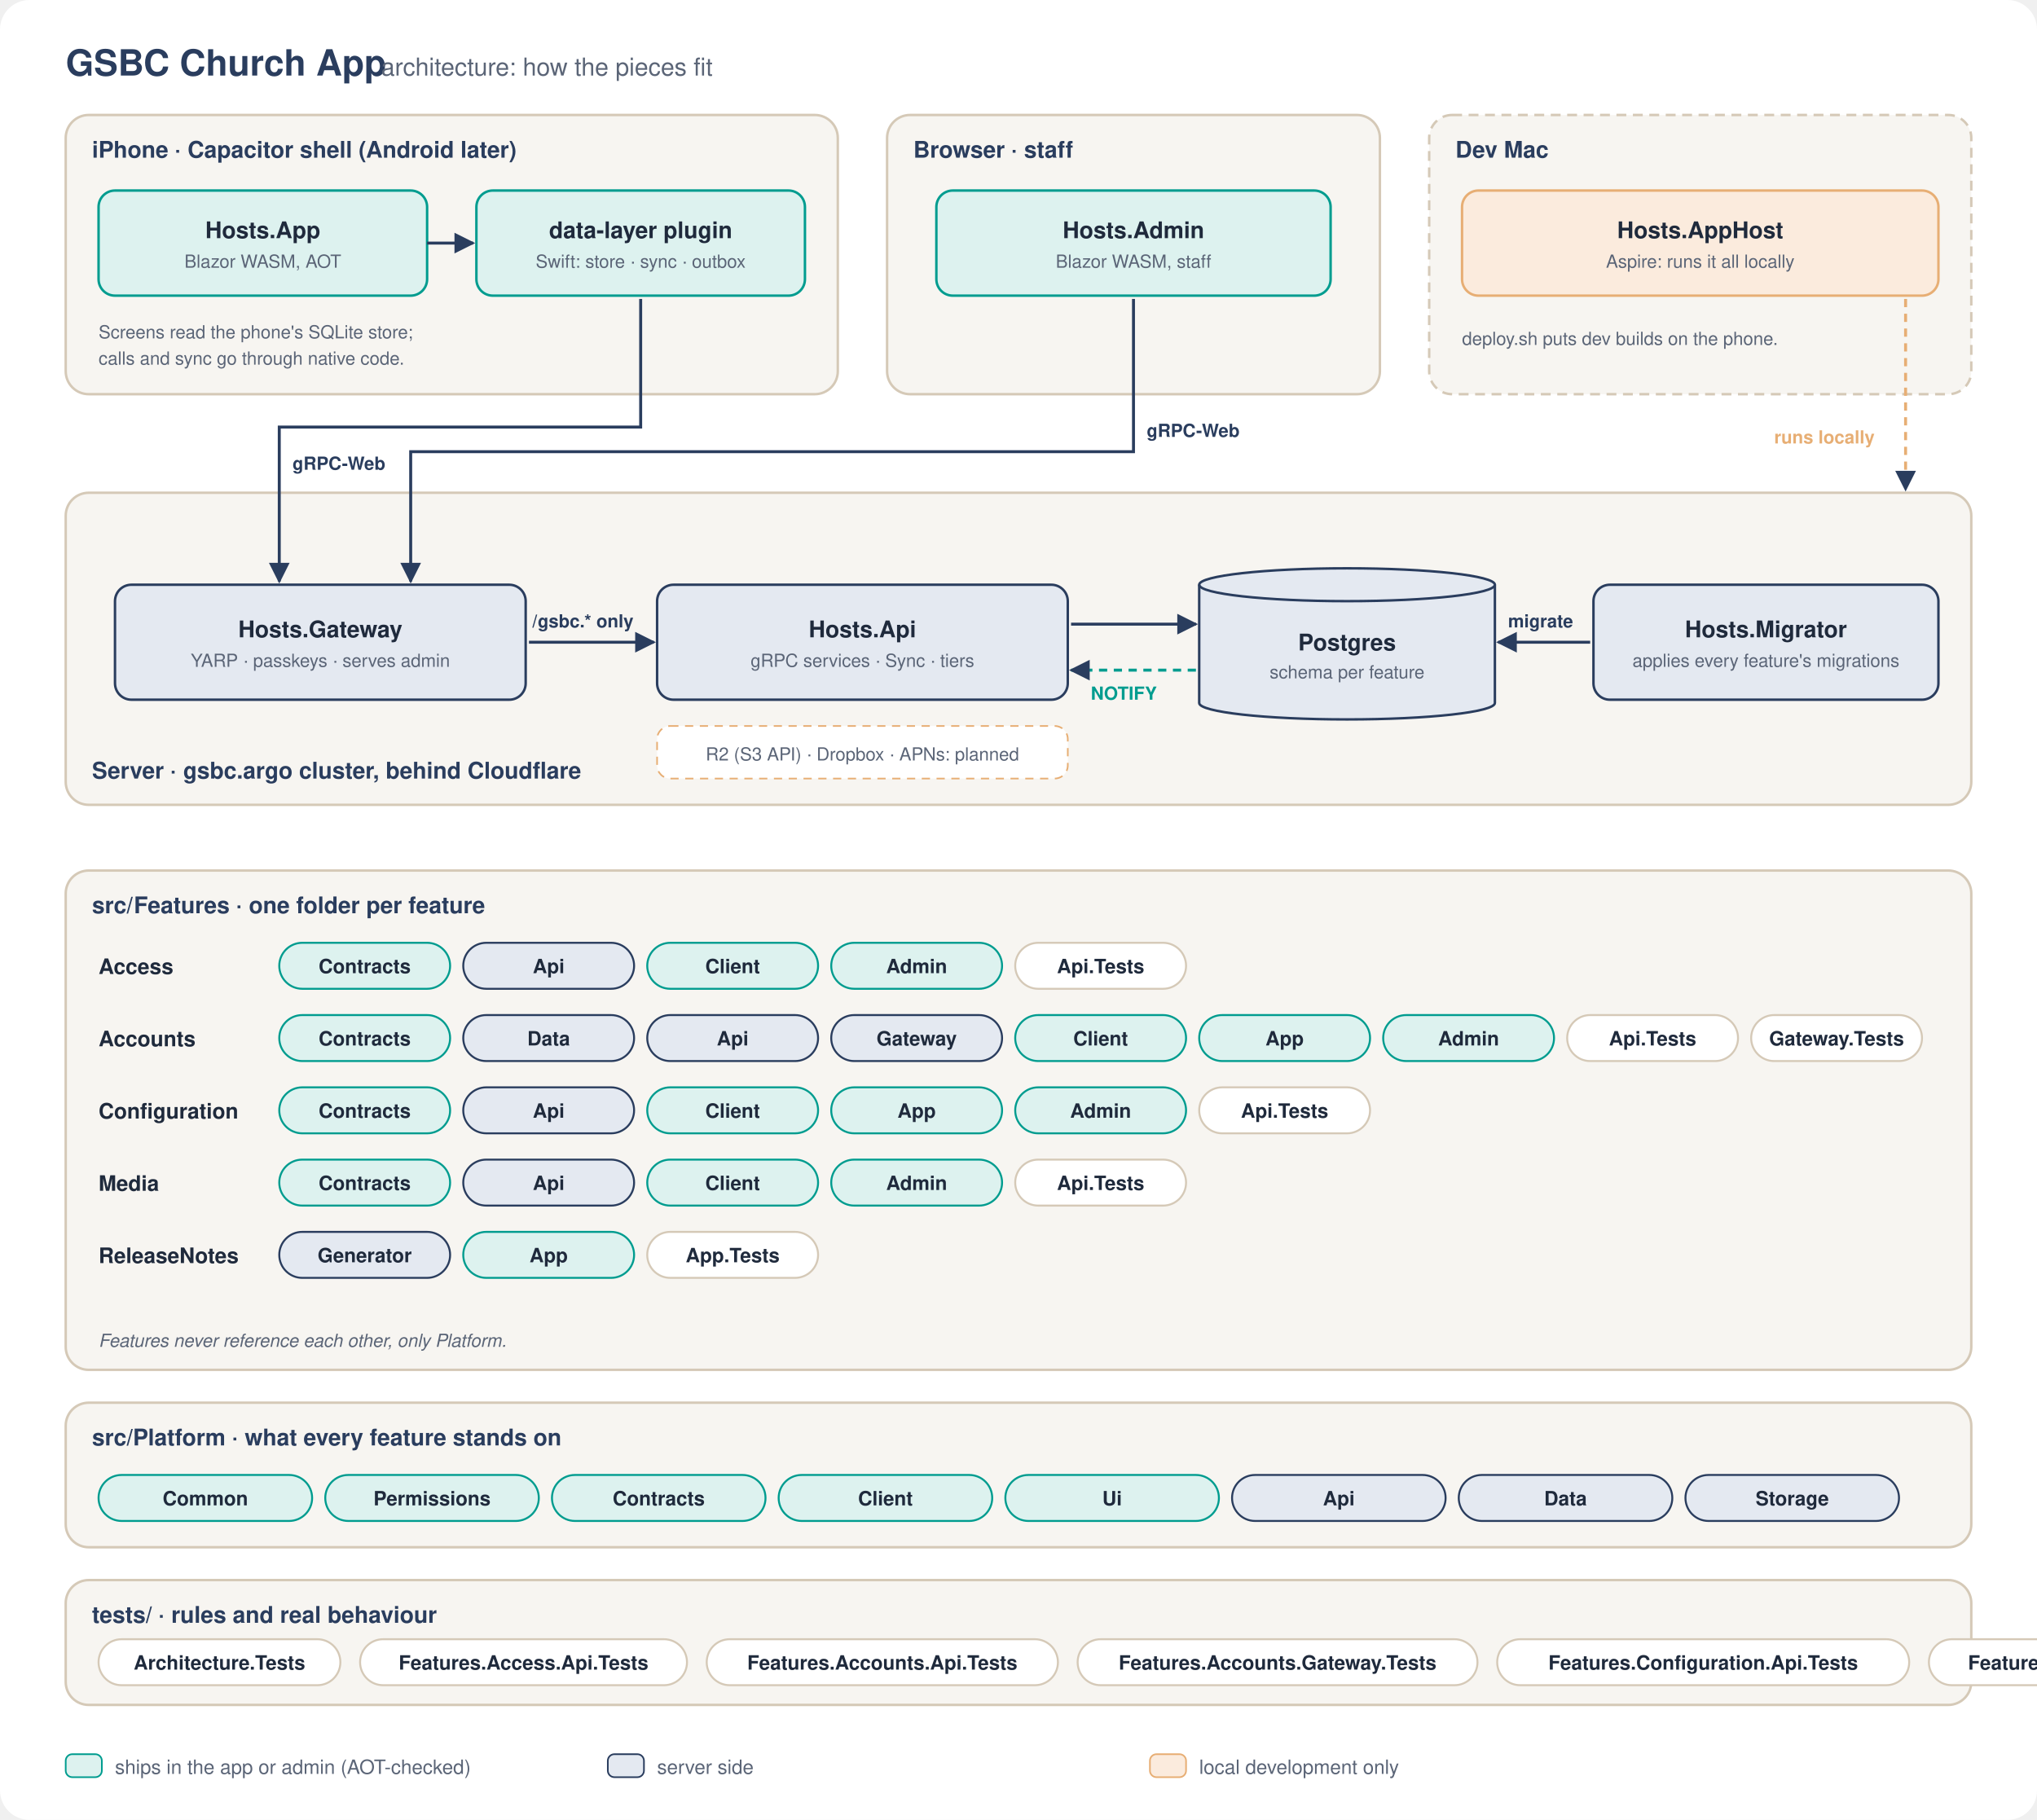
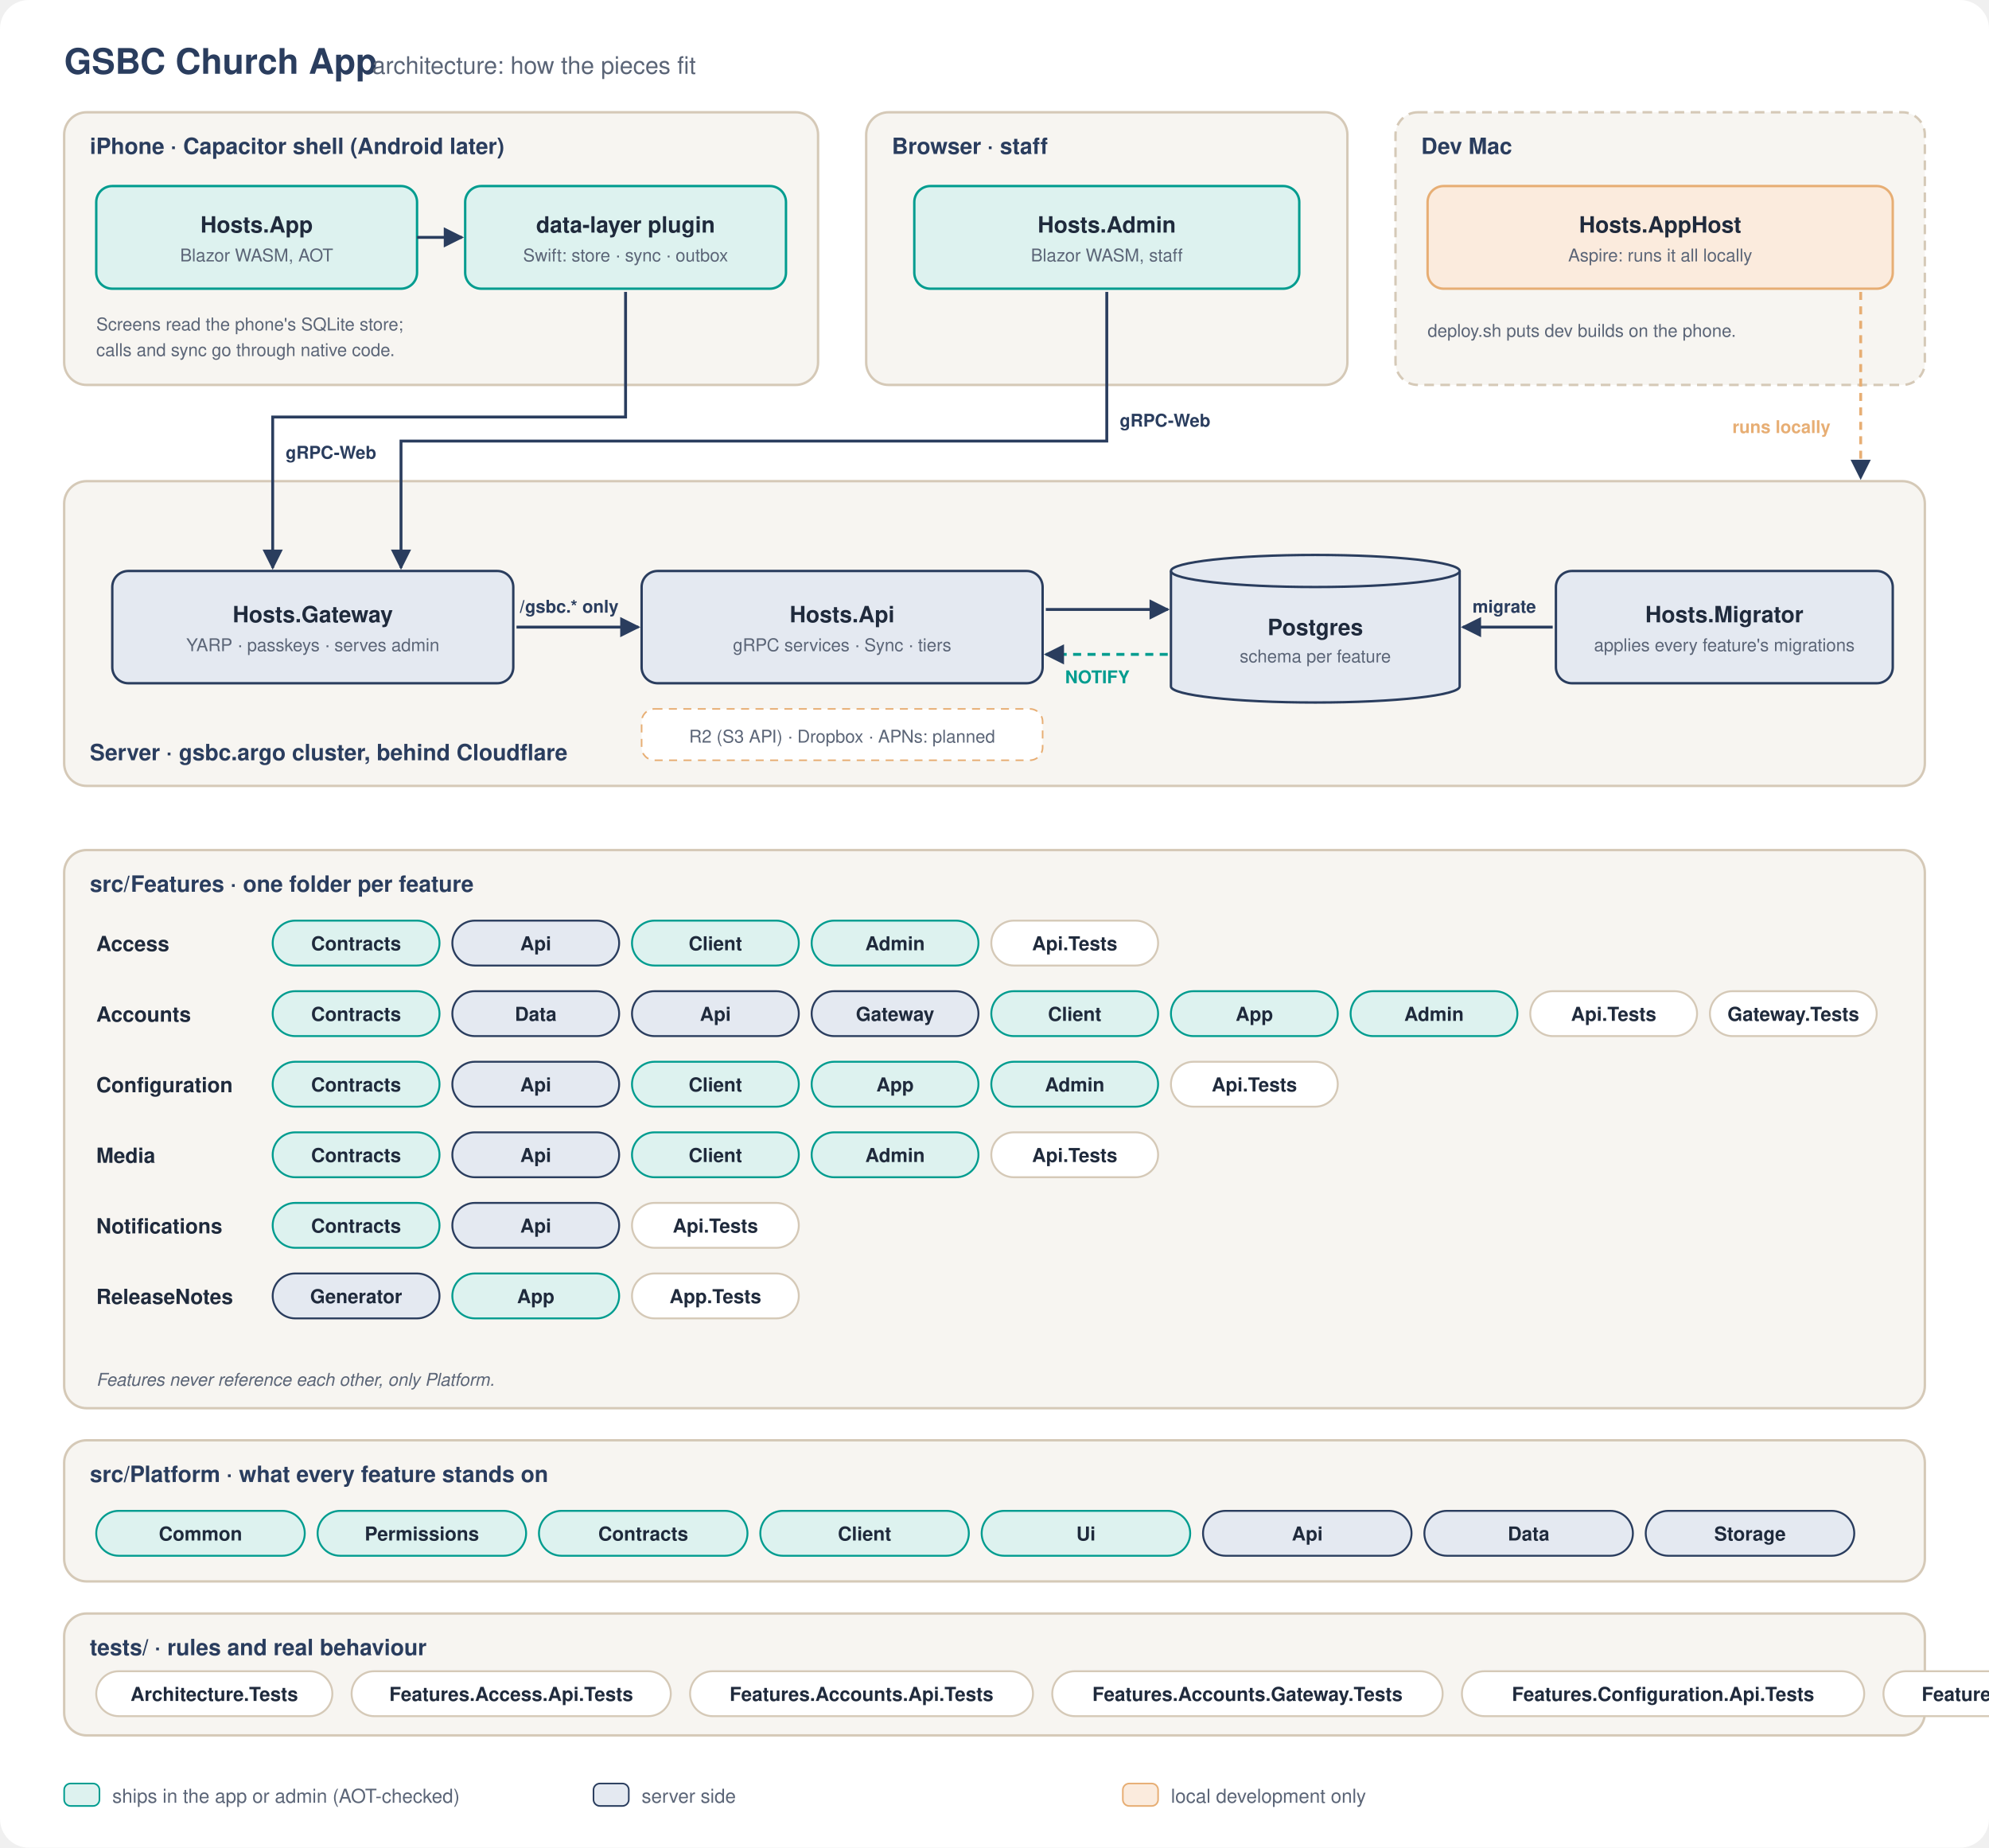
- <svg xmlns="http://www.w3.org/2000/svg" viewBox="0 0 1240 1108" width="1240" height="1108" font-family="Montserrat, -apple-system, 'Segoe UI', Helvetica, Arial, sans-serif" role="img" aria-label="GSBC Church App architecture">
+ <svg xmlns="http://www.w3.org/2000/svg" viewBox="0 0 1240 1152" width="1240" height="1152" font-family="Montserrat, -apple-system, 'Segoe UI', Helvetica, Arial, sans-serif" role="img" aria-label="GSBC Church App architecture">
  <defs>
    <marker id="arrow" viewBox="0 0 10 10" refX="9" refY="5" markerWidth="7" markerHeight="7" orient="auto-start-reverse">
      <path d="M0,0 L10,5 L0,10 z" fill="#2A3D5E" />
    </marker>
  </defs>
-   <rect width="1240" height="1108" rx="18" fill="#FFFFFF" />
+   <rect width="1240" height="1152" rx="18" fill="#FFFFFF" />
  <text x="40" y="46" font-size="22" font-weight="700" fill="#2A3D5E" text-anchor="start">GSBC Church App</text>
  <text x="232" y="46" font-size="15" font-weight="400" fill="#5B6577" text-anchor="start">architecture: how the pieces fit</text>
  <rect x="40" y="70" width="470" height="170" rx="14" fill="#F7F5F1" stroke="#D5C9B7" stroke-width="1.5" />
  <text x="56" y="96" font-size="14" font-weight="700" fill="#2A3D5E" text-anchor="start">iPhone · Capacitor shell (Android later)</text>
  <g data-project="GSBC.ChurchApp.Hosts.App">
    <rect x="60" y="116" width="200" height="64" rx="10" fill="#DDF2EF" stroke="#009C8F" stroke-width="1.5" />
    <text x="160.0" y="145.0" font-size="14" font-weight="700" fill="#1F2A3C" text-anchor="middle">Hosts.App</text>
    <text x="160.0" y="163.0" font-size="11" font-weight="400" fill="#5B6577" text-anchor="middle">Blazor WASM, AOT</text>
  </g>
  <g>
    <rect x="290" y="116" width="200" height="64" rx="10" fill="#DDF2EF" stroke="#009C8F" stroke-width="1.5" />
    <text x="390.0" y="145.0" font-size="14" font-weight="700" fill="#1F2A3C" text-anchor="middle">data-layer plugin</text>
    <text x="390.0" y="163.0" font-size="11" font-weight="400" fill="#5B6577" text-anchor="middle">Swift: store · sync · outbox</text>
  </g>
  <path d="M260,148 L288,148" fill="none" stroke="#2A3D5E" stroke-width="1.8" marker-end="url(#arrow)" />
  <text x="60" y="206" font-size="11" font-weight="400" fill="#5B6577" text-anchor="start">Screens read the phone's SQLite store;</text>
  <text x="60" y="222" font-size="11" font-weight="400" fill="#5B6577" text-anchor="start">calls and sync go through native code.</text>
  <rect x="540" y="70" width="300" height="170" rx="14" fill="#F7F5F1" stroke="#D5C9B7" stroke-width="1.5" />
  <text x="556" y="96" font-size="14" font-weight="700" fill="#2A3D5E" text-anchor="start">Browser · staff</text>
  <g data-project="GSBC.ChurchApp.Hosts.Admin">
    <rect x="570" y="116" width="240" height="64" rx="10" fill="#DDF2EF" stroke="#009C8F" stroke-width="1.5" />
    <text x="690.0" y="145.0" font-size="14" font-weight="700" fill="#1F2A3C" text-anchor="middle">Hosts.Admin</text>
    <text x="690.0" y="163.0" font-size="11" font-weight="400" fill="#5B6577" text-anchor="middle">Blazor WASM, staff</text>
  </g>
  <rect x="870" y="70" width="330" height="170" rx="14" fill="#F7F5F1" stroke="#D5C9B7" stroke-width="1.5" stroke-dasharray="6 4" />
  <text x="886" y="96" font-size="14" font-weight="700" fill="#2A3D5E" text-anchor="start">Dev Mac</text>
  <g data-project="GSBC.ChurchApp.Hosts.AppHost">
    <rect x="890" y="116" width="290" height="64" rx="10" fill="#FBEBDD" stroke="#E7AE74" stroke-width="1.5" />
    <text x="1035.0" y="145.0" font-size="14" font-weight="700" fill="#1F2A3C" text-anchor="middle">Hosts.AppHost</text>
    <text x="1035.0" y="163.0" font-size="11" font-weight="400" fill="#5B6577" text-anchor="middle">Aspire: runs it all locally</text>
  </g>
  <text x="890" y="210" font-size="11" font-weight="400" fill="#5B6577" text-anchor="start">deploy.sh puts dev builds on the phone.</text>
  <rect x="40" y="300" width="1160" height="190" rx="14" fill="#F7F5F1" stroke="#D5C9B7" stroke-width="1.5" />
  <text x="56" y="474" font-size="14" font-weight="700" fill="#2A3D5E" text-anchor="start">Server · gsbc.argo cluster, behind Cloudflare</text>
  <g data-project="GSBC.ChurchApp.Hosts.Gateway">
    <rect x="70" y="356" width="250" height="70" rx="10" fill="#E4E9F1" stroke="#2A3D5E" stroke-width="1.5" />
    <text x="195.0" y="388.0" font-size="14" font-weight="700" fill="#1F2A3C" text-anchor="middle">Hosts.Gateway</text>
    <text x="195.0" y="406.0" font-size="11" font-weight="400" fill="#5B6577" text-anchor="middle">YARP · passkeys · serves admin</text>
  </g>
  <g data-project="GSBC.ChurchApp.Hosts.Api">
    <rect x="400" y="356" width="250" height="70" rx="10" fill="#E4E9F1" stroke="#2A3D5E" stroke-width="1.5" />
    <text x="525.0" y="388.0" font-size="14" font-weight="700" fill="#1F2A3C" text-anchor="middle">Hosts.Api</text>
    <text x="525.0" y="406.0" font-size="11" font-weight="400" fill="#5B6577" text-anchor="middle">gRPC services · Sync · tiers</text>
  </g>
  <path d="M730,356 a90.0,10 0 0,1 180,0 v72 a90.0,10 0 0,1 -180,0 z" fill="#E4E9F1" stroke="#2A3D5E" stroke-width="1.5" />
  <path d="M730,356 a90.0,10 0 0,0 180,0" fill="none" stroke="#2A3D5E" stroke-width="1.5" />
  <text x="820.0" y="396.0" font-size="14" font-weight="700" fill="#1F2A3C" text-anchor="middle">Postgres</text>
  <text x="820.0" y="413.0" font-size="11" font-weight="400" fill="#5B6577" text-anchor="middle">schema per feature</text>
  <g data-project="GSBC.ChurchApp.Hosts.Migrator">
    <rect x="970" y="356" width="210" height="70" rx="10" fill="#E4E9F1" stroke="#2A3D5E" stroke-width="1.5" />
    <text x="1075.0" y="388.0" font-size="14" font-weight="700" fill="#1F2A3C" text-anchor="middle">Hosts.Migrator</text>
    <text x="1075.0" y="406.0" font-size="11" font-weight="400" fill="#5B6577" text-anchor="middle">applies every feature's migrations</text>
  </g>
  <rect x="400" y="442" width="250" height="32" rx="8" fill="#FFFFFF" stroke="#E7AE74" stroke-dasharray="5 4" />
  <text x="525" y="463" font-size="11" font-weight="400" fill="#5B6577" text-anchor="middle">R2 (S3 API) · Dropbox · APNs: planned</text>
  <path d="M390,182 L390,260 L170,260 L170,354" fill="none" stroke="#2A3D5E" stroke-width="1.8" marker-end="url(#arrow)" />
  <text x="178" y="286" font-size="11" font-weight="600" fill="#2A3D5E" text-anchor="start">gRPC-Web</text>
  <path d="M690,182 L690,275 L250,275 L250,354" fill="none" stroke="#2A3D5E" stroke-width="1.8" marker-end="url(#arrow)" />
  <text x="698" y="266" font-size="11" font-weight="600" fill="#2A3D5E" text-anchor="start">gRPC-Web</text>
  <path d="M322,391 L398,391" fill="none" stroke="#2A3D5E" stroke-width="1.8" marker-end="url(#arrow)" />
  <text x="324" y="382" font-size="11" font-weight="600" fill="#2A3D5E" text-anchor="start">/gsbc.* only</text>
  <path d="M652,380 L728,380" fill="none" stroke="#2A3D5E" stroke-width="1.8" marker-end="url(#arrow)" />
  <path d="M728,408 L652,408" fill="none" stroke="#009C8F" stroke-width="1.8" stroke-dasharray="5 4" marker-end="url(#arrow)" />
  <text x="664" y="426" font-size="11" font-weight="600" fill="#009C8F" text-anchor="start">NOTIFY</text>
  <path d="M968,391 L912,391" fill="none" stroke="#2A3D5E" stroke-width="1.8" marker-end="url(#arrow)" />
  <text x="918" y="382" font-size="11" font-weight="600" fill="#2A3D5E" text-anchor="start">migrate</text>
  <path d="M1160,182 L1160,298" fill="none" stroke="#E7AE74" stroke-width="1.8" stroke-dasharray="5 4" marker-end="url(#arrow)" />
  <text x="1080" y="270" font-size="11" font-weight="600" fill="#E7AE74" text-anchor="start">runs locally</text>
-   <rect x="40" y="530" width="1160" height="304" rx="14" fill="#F7F5F1" stroke="#D5C9B7" stroke-width="1.5" />
+   <rect x="40" y="530" width="1160" height="348" rx="14" fill="#F7F5F1" stroke="#D5C9B7" stroke-width="1.5" />
  <text x="56" y="556" font-size="14" font-weight="700" fill="#2A3D5E" text-anchor="start">src/Features · one folder per feature</text>
  <text x="60" y="593" font-size="13" font-weight="700" fill="#1F2A3C" text-anchor="start">Access</text>
  <g data-project="GSBC.ChurchApp.Features.Access.Contracts">
    <rect x="170" y="574" width="104" height="28" rx="14" fill="#DDF2EF" stroke="#009C8F" stroke-width="1.2" />
    <text x="222.0" y="592.5" font-size="12" font-weight="600" fill="#1F2A3C" text-anchor="middle">Contracts</text>
  </g>
  <g data-project="GSBC.ChurchApp.Features.Access.Api">
    <rect x="282" y="574" width="104" height="28" rx="14" fill="#E4E9F1" stroke="#2A3D5E" stroke-width="1.2" />
    <text x="334.0" y="592.5" font-size="12" font-weight="600" fill="#1F2A3C" text-anchor="middle">Api</text>
  </g>
  <g data-project="GSBC.ChurchApp.Features.Access.Client">
    <rect x="394" y="574" width="104" height="28" rx="14" fill="#DDF2EF" stroke="#009C8F" stroke-width="1.2" />
    <text x="446.0" y="592.5" font-size="12" font-weight="600" fill="#1F2A3C" text-anchor="middle">Client</text>
  </g>
  <g data-project="GSBC.ChurchApp.Features.Access.Admin">
    <rect x="506" y="574" width="104" height="28" rx="14" fill="#DDF2EF" stroke="#009C8F" stroke-width="1.2" />
    <text x="558.0" y="592.5" font-size="12" font-weight="600" fill="#1F2A3C" text-anchor="middle">Admin</text>
  </g>
  <g data-project="GSBC.ChurchApp.Features.Access.Api.Tests">
    <rect x="618" y="574" width="104" height="28" rx="14" fill="#FFFFFF" stroke="#D5C9B7" stroke-width="1.2" />
    <text x="670.0" y="592.5" font-size="12" font-weight="600" fill="#1F2A3C" text-anchor="middle">Api.Tests</text>
  </g>
  <text x="60" y="637" font-size="13" font-weight="700" fill="#1F2A3C" text-anchor="start">Accounts</text>
  <g data-project="GSBC.ChurchApp.Features.Accounts.Contracts">
    <rect x="170" y="618" width="104" height="28" rx="14" fill="#DDF2EF" stroke="#009C8F" stroke-width="1.2" />
    <text x="222.0" y="636.5" font-size="12" font-weight="600" fill="#1F2A3C" text-anchor="middle">Contracts</text>
  </g>
  <g data-project="GSBC.ChurchApp.Features.Accounts.Data">
    <rect x="282" y="618" width="104" height="28" rx="14" fill="#E4E9F1" stroke="#2A3D5E" stroke-width="1.2" />
    <text x="334.0" y="636.5" font-size="12" font-weight="600" fill="#1F2A3C" text-anchor="middle">Data</text>
  </g>
  <g data-project="GSBC.ChurchApp.Features.Accounts.Api">
    <rect x="394" y="618" width="104" height="28" rx="14" fill="#E4E9F1" stroke="#2A3D5E" stroke-width="1.2" />
    <text x="446.0" y="636.5" font-size="12" font-weight="600" fill="#1F2A3C" text-anchor="middle">Api</text>
  </g>
  <g data-project="GSBC.ChurchApp.Features.Accounts.Gateway">
    <rect x="506" y="618" width="104" height="28" rx="14" fill="#E4E9F1" stroke="#2A3D5E" stroke-width="1.2" />
    <text x="558.0" y="636.5" font-size="12" font-weight="600" fill="#1F2A3C" text-anchor="middle">Gateway</text>
  </g>
  <g data-project="GSBC.ChurchApp.Features.Accounts.Client">
    <rect x="618" y="618" width="104" height="28" rx="14" fill="#DDF2EF" stroke="#009C8F" stroke-width="1.2" />
    <text x="670.0" y="636.5" font-size="12" font-weight="600" fill="#1F2A3C" text-anchor="middle">Client</text>
  </g>
  <g data-project="GSBC.ChurchApp.Features.Accounts.App">
    <rect x="730" y="618" width="104" height="28" rx="14" fill="#DDF2EF" stroke="#009C8F" stroke-width="1.2" />
    <text x="782.0" y="636.5" font-size="12" font-weight="600" fill="#1F2A3C" text-anchor="middle">App</text>
  </g>
  <g data-project="GSBC.ChurchApp.Features.Accounts.Admin">
    <rect x="842" y="618" width="104" height="28" rx="14" fill="#DDF2EF" stroke="#009C8F" stroke-width="1.2" />
    <text x="894.0" y="636.5" font-size="12" font-weight="600" fill="#1F2A3C" text-anchor="middle">Admin</text>
  </g>
  <g data-project="GSBC.ChurchApp.Features.Accounts.Api.Tests">
    <rect x="954" y="618" width="104" height="28" rx="14" fill="#FFFFFF" stroke="#D5C9B7" stroke-width="1.2" />
    <text x="1006.0" y="636.5" font-size="12" font-weight="600" fill="#1F2A3C" text-anchor="middle">Api.Tests</text>
  </g>
  <g data-project="GSBC.ChurchApp.Features.Accounts.Gateway.Tests">
    <rect x="1066" y="618" width="104" height="28" rx="14" fill="#FFFFFF" stroke="#D5C9B7" stroke-width="1.2" />
    <text x="1118.0" y="636.5" font-size="12" font-weight="600" fill="#1F2A3C" text-anchor="middle">Gateway.Tests</text>
  </g>
  <text x="60" y="681" font-size="13" font-weight="700" fill="#1F2A3C" text-anchor="start">Configuration</text>
  <g data-project="GSBC.ChurchApp.Features.Configuration.Contracts">
    <rect x="170" y="662" width="104" height="28" rx="14" fill="#DDF2EF" stroke="#009C8F" stroke-width="1.2" />
    <text x="222.0" y="680.5" font-size="12" font-weight="600" fill="#1F2A3C" text-anchor="middle">Contracts</text>
  </g>
  <g data-project="GSBC.ChurchApp.Features.Configuration.Api">
    <rect x="282" y="662" width="104" height="28" rx="14" fill="#E4E9F1" stroke="#2A3D5E" stroke-width="1.2" />
    <text x="334.0" y="680.5" font-size="12" font-weight="600" fill="#1F2A3C" text-anchor="middle">Api</text>
  </g>
  <g data-project="GSBC.ChurchApp.Features.Configuration.Client">
    <rect x="394" y="662" width="104" height="28" rx="14" fill="#DDF2EF" stroke="#009C8F" stroke-width="1.2" />
    <text x="446.0" y="680.5" font-size="12" font-weight="600" fill="#1F2A3C" text-anchor="middle">Client</text>
  </g>
  <g data-project="GSBC.ChurchApp.Features.Configuration.App">
    <rect x="506" y="662" width="104" height="28" rx="14" fill="#DDF2EF" stroke="#009C8F" stroke-width="1.2" />
    <text x="558.0" y="680.5" font-size="12" font-weight="600" fill="#1F2A3C" text-anchor="middle">App</text>
  </g>
  <g data-project="GSBC.ChurchApp.Features.Configuration.Admin">
    <rect x="618" y="662" width="104" height="28" rx="14" fill="#DDF2EF" stroke="#009C8F" stroke-width="1.2" />
    <text x="670.0" y="680.5" font-size="12" font-weight="600" fill="#1F2A3C" text-anchor="middle">Admin</text>
  </g>
  <g data-project="GSBC.ChurchApp.Features.Configuration.Api.Tests">
    <rect x="730" y="662" width="104" height="28" rx="14" fill="#FFFFFF" stroke="#D5C9B7" stroke-width="1.2" />
    <text x="782.0" y="680.5" font-size="12" font-weight="600" fill="#1F2A3C" text-anchor="middle">Api.Tests</text>
  </g>
  <text x="60" y="725" font-size="13" font-weight="700" fill="#1F2A3C" text-anchor="start">Media</text>
  <g data-project="GSBC.ChurchApp.Features.Media.Contracts">
    <rect x="170" y="706" width="104" height="28" rx="14" fill="#DDF2EF" stroke="#009C8F" stroke-width="1.2" />
    <text x="222.0" y="724.5" font-size="12" font-weight="600" fill="#1F2A3C" text-anchor="middle">Contracts</text>
  </g>
  <g data-project="GSBC.ChurchApp.Features.Media.Api">
    <rect x="282" y="706" width="104" height="28" rx="14" fill="#E4E9F1" stroke="#2A3D5E" stroke-width="1.2" />
    <text x="334.0" y="724.5" font-size="12" font-weight="600" fill="#1F2A3C" text-anchor="middle">Api</text>
  </g>
  <g data-project="GSBC.ChurchApp.Features.Media.Client">
    <rect x="394" y="706" width="104" height="28" rx="14" fill="#DDF2EF" stroke="#009C8F" stroke-width="1.2" />
    <text x="446.0" y="724.5" font-size="12" font-weight="600" fill="#1F2A3C" text-anchor="middle">Client</text>
  </g>
  <g data-project="GSBC.ChurchApp.Features.Media.Admin">
    <rect x="506" y="706" width="104" height="28" rx="14" fill="#DDF2EF" stroke="#009C8F" stroke-width="1.2" />
    <text x="558.0" y="724.5" font-size="12" font-weight="600" fill="#1F2A3C" text-anchor="middle">Admin</text>
  </g>
  <g data-project="GSBC.ChurchApp.Features.Media.Api.Tests">
    <rect x="618" y="706" width="104" height="28" rx="14" fill="#FFFFFF" stroke="#D5C9B7" stroke-width="1.2" />
    <text x="670.0" y="724.5" font-size="12" font-weight="600" fill="#1F2A3C" text-anchor="middle">Api.Tests</text>
  </g>
-   <text x="60" y="769" font-size="13" font-weight="700" fill="#1F2A3C" text-anchor="start">ReleaseNotes</text>
+   <text x="60" y="769" font-size="13" font-weight="700" fill="#1F2A3C" text-anchor="start">Notifications</text>
+   <g data-project="GSBC.ChurchApp.Features.Notifications.Contracts">
+     <rect x="170" y="750" width="104" height="28" rx="14" fill="#DDF2EF" stroke="#009C8F" stroke-width="1.2" />
+     <text x="222.0" y="768.5" font-size="12" font-weight="600" fill="#1F2A3C" text-anchor="middle">Contracts</text>
+   </g>
+   <g data-project="GSBC.ChurchApp.Features.Notifications.Api">
+     <rect x="282" y="750" width="104" height="28" rx="14" fill="#E4E9F1" stroke="#2A3D5E" stroke-width="1.2" />
+     <text x="334.0" y="768.5" font-size="12" font-weight="600" fill="#1F2A3C" text-anchor="middle">Api</text>
+   </g>
+   <g data-project="GSBC.ChurchApp.Features.Notifications.Api.Tests">
+     <rect x="394" y="750" width="104" height="28" rx="14" fill="#FFFFFF" stroke="#D5C9B7" stroke-width="1.2" />
+     <text x="446.0" y="768.5" font-size="12" font-weight="600" fill="#1F2A3C" text-anchor="middle">Api.Tests</text>
+   </g>
+   <text x="60" y="813" font-size="13" font-weight="700" fill="#1F2A3C" text-anchor="start">ReleaseNotes</text>
  <g data-project="GSBC.ChurchApp.Features.ReleaseNotes.Generator">
-     <rect x="170" y="750" width="104" height="28" rx="14" fill="#E4E9F1" stroke="#2A3D5E" stroke-width="1.2" />
-     <text x="222.0" y="768.5" font-size="12" font-weight="600" fill="#1F2A3C" text-anchor="middle">Generator</text>
+     <rect x="170" y="794" width="104" height="28" rx="14" fill="#E4E9F1" stroke="#2A3D5E" stroke-width="1.2" />
+     <text x="222.0" y="812.5" font-size="12" font-weight="600" fill="#1F2A3C" text-anchor="middle">Generator</text>
  </g>
  <g data-project="GSBC.ChurchApp.Features.ReleaseNotes.App">
-     <rect x="282" y="750" width="104" height="28" rx="14" fill="#DDF2EF" stroke="#009C8F" stroke-width="1.2" />
-     <text x="334.0" y="768.5" font-size="12" font-weight="600" fill="#1F2A3C" text-anchor="middle">App</text>
+     <rect x="282" y="794" width="104" height="28" rx="14" fill="#DDF2EF" stroke="#009C8F" stroke-width="1.2" />
+     <text x="334.0" y="812.5" font-size="12" font-weight="600" fill="#1F2A3C" text-anchor="middle">App</text>
  </g>
  <g data-project="GSBC.ChurchApp.Features.ReleaseNotes.App.Tests">
-     <rect x="394" y="750" width="104" height="28" rx="14" fill="#FFFFFF" stroke="#D5C9B7" stroke-width="1.2" />
-     <text x="446.0" y="768.5" font-size="12" font-weight="600" fill="#1F2A3C" text-anchor="middle">App.Tests</text>
-   </g>
-   <text x="60" y="820" font-size="11" font-weight="400" fill="#5B6577" text-anchor="start" font-style="italic">Features never reference each other, only Platform.</text>
-   <rect x="40" y="854" width="1160" height="88" rx="14" fill="#F7F5F1" stroke="#D5C9B7" stroke-width="1.5" />
-   <text x="56" y="880" font-size="14" font-weight="700" fill="#2A3D5E" text-anchor="start">src/Platform · what every feature stands on</text>
+     <rect x="394" y="794" width="104" height="28" rx="14" fill="#FFFFFF" stroke="#D5C9B7" stroke-width="1.2" />
+     <text x="446.0" y="812.5" font-size="12" font-weight="600" fill="#1F2A3C" text-anchor="middle">App.Tests</text>
+   </g>
+   <text x="60" y="864" font-size="11" font-weight="400" fill="#5B6577" text-anchor="start" font-style="italic">Features never reference each other, only Platform.</text>
+   <rect x="40" y="898" width="1160" height="88" rx="14" fill="#F7F5F1" stroke="#D5C9B7" stroke-width="1.5" />
+   <text x="56" y="924" font-size="14" font-weight="700" fill="#2A3D5E" text-anchor="start">src/Platform · what every feature stands on</text>
  <g data-project="GSBC.ChurchApp.Platform.Common">
-     <rect x="60" y="898" width="130" height="28" rx="14" fill="#DDF2EF" stroke="#009C8F" stroke-width="1.2" />
-     <text x="125.0" y="916.5" font-size="12" font-weight="600" fill="#1F2A3C" text-anchor="middle">Common</text>
+     <rect x="60" y="942" width="130" height="28" rx="14" fill="#DDF2EF" stroke="#009C8F" stroke-width="1.2" />
+     <text x="125.0" y="960.5" font-size="12" font-weight="600" fill="#1F2A3C" text-anchor="middle">Common</text>
  </g>
  <g data-project="GSBC.ChurchApp.Platform.Permissions">
-     <rect x="198" y="898" width="130" height="28" rx="14" fill="#DDF2EF" stroke="#009C8F" stroke-width="1.2" />
-     <text x="263.0" y="916.5" font-size="12" font-weight="600" fill="#1F2A3C" text-anchor="middle">Permissions</text>
+     <rect x="198" y="942" width="130" height="28" rx="14" fill="#DDF2EF" stroke="#009C8F" stroke-width="1.2" />
+     <text x="263.0" y="960.5" font-size="12" font-weight="600" fill="#1F2A3C" text-anchor="middle">Permissions</text>
  </g>
  <g data-project="GSBC.ChurchApp.Platform.Contracts">
-     <rect x="336" y="898" width="130" height="28" rx="14" fill="#DDF2EF" stroke="#009C8F" stroke-width="1.2" />
-     <text x="401.0" y="916.5" font-size="12" font-weight="600" fill="#1F2A3C" text-anchor="middle">Contracts</text>
+     <rect x="336" y="942" width="130" height="28" rx="14" fill="#DDF2EF" stroke="#009C8F" stroke-width="1.2" />
+     <text x="401.0" y="960.5" font-size="12" font-weight="600" fill="#1F2A3C" text-anchor="middle">Contracts</text>
  </g>
  <g data-project="GSBC.ChurchApp.Platform.Client">
-     <rect x="474" y="898" width="130" height="28" rx="14" fill="#DDF2EF" stroke="#009C8F" stroke-width="1.2" />
-     <text x="539.0" y="916.5" font-size="12" font-weight="600" fill="#1F2A3C" text-anchor="middle">Client</text>
+     <rect x="474" y="942" width="130" height="28" rx="14" fill="#DDF2EF" stroke="#009C8F" stroke-width="1.2" />
+     <text x="539.0" y="960.5" font-size="12" font-weight="600" fill="#1F2A3C" text-anchor="middle">Client</text>
  </g>
  <g data-project="GSBC.ChurchApp.Platform.Ui">
-     <rect x="612" y="898" width="130" height="28" rx="14" fill="#DDF2EF" stroke="#009C8F" stroke-width="1.2" />
-     <text x="677.0" y="916.5" font-size="12" font-weight="600" fill="#1F2A3C" text-anchor="middle">Ui</text>
+     <rect x="612" y="942" width="130" height="28" rx="14" fill="#DDF2EF" stroke="#009C8F" stroke-width="1.2" />
+     <text x="677.0" y="960.5" font-size="12" font-weight="600" fill="#1F2A3C" text-anchor="middle">Ui</text>
  </g>
  <g data-project="GSBC.ChurchApp.Platform.Api">
-     <rect x="750" y="898" width="130" height="28" rx="14" fill="#E4E9F1" stroke="#2A3D5E" stroke-width="1.2" />
-     <text x="815.0" y="916.5" font-size="12" font-weight="600" fill="#1F2A3C" text-anchor="middle">Api</text>
+     <rect x="750" y="942" width="130" height="28" rx="14" fill="#E4E9F1" stroke="#2A3D5E" stroke-width="1.2" />
+     <text x="815.0" y="960.5" font-size="12" font-weight="600" fill="#1F2A3C" text-anchor="middle">Api</text>
  </g>
  <g data-project="GSBC.ChurchApp.Platform.Data">
-     <rect x="888" y="898" width="130" height="28" rx="14" fill="#E4E9F1" stroke="#2A3D5E" stroke-width="1.2" />
-     <text x="953.0" y="916.5" font-size="12" font-weight="600" fill="#1F2A3C" text-anchor="middle">Data</text>
+     <rect x="888" y="942" width="130" height="28" rx="14" fill="#E4E9F1" stroke="#2A3D5E" stroke-width="1.2" />
+     <text x="953.0" y="960.5" font-size="12" font-weight="600" fill="#1F2A3C" text-anchor="middle">Data</text>
  </g>
  <g data-project="GSBC.ChurchApp.Platform.Storage">
-     <rect x="1026" y="898" width="130" height="28" rx="14" fill="#E4E9F1" stroke="#2A3D5E" stroke-width="1.2" />
-     <text x="1091.0" y="916.5" font-size="12" font-weight="600" fill="#1F2A3C" text-anchor="middle">Storage</text>
-   </g>
-   <rect x="40" y="962" width="1160" height="76" rx="14" fill="#F7F5F1" stroke="#D5C9B7" stroke-width="1.5" />
-   <text x="56" y="988" font-size="14" font-weight="700" fill="#2A3D5E" text-anchor="start">tests/ · rules and real behaviour</text>
+     <rect x="1026" y="942" width="130" height="28" rx="14" fill="#E4E9F1" stroke="#2A3D5E" stroke-width="1.2" />
+     <text x="1091.0" y="960.5" font-size="12" font-weight="600" fill="#1F2A3C" text-anchor="middle">Storage</text>
+   </g>
+   <rect x="40" y="1006" width="1160" height="76" rx="14" fill="#F7F5F1" stroke="#D5C9B7" stroke-width="1.5" />
+   <text x="56" y="1032" font-size="14" font-weight="700" fill="#2A3D5E" text-anchor="start">tests/ · rules and real behaviour</text>
  <g data-project="GSBC.ChurchApp.Architecture.Tests">
-     <rect x="60" y="998" width="147.2" height="28" rx="14" fill="#FFFFFF" stroke="#D5C9B7" stroke-width="1.2" />
-     <text x="133.6" y="1016.5" font-size="12" font-weight="600" fill="#1F2A3C" text-anchor="middle">Architecture.Tests</text>
+     <rect x="60" y="1042" width="147.2" height="28" rx="14" fill="#FFFFFF" stroke="#D5C9B7" stroke-width="1.2" />
+     <text x="133.6" y="1060.5" font-size="12" font-weight="600" fill="#1F2A3C" text-anchor="middle">Architecture.Tests</text>
  </g>
  <g data-project="GSBC.ChurchApp.Features.Access.Api.Tests">
-     <rect x="219.2" y="998" width="199.0" height="28" rx="14" fill="#FFFFFF" stroke="#D5C9B7" stroke-width="1.2" />
-     <text x="318.7" y="1016.5" font-size="12" font-weight="600" fill="#1F2A3C" text-anchor="middle">Features.Access.Api.Tests</text>
+     <rect x="219.2" y="1042" width="199.0" height="28" rx="14" fill="#FFFFFF" stroke="#D5C9B7" stroke-width="1.2" />
+     <text x="318.7" y="1060.5" font-size="12" font-weight="600" fill="#1F2A3C" text-anchor="middle">Features.Access.Api.Tests</text>
  </g>
  <g data-project="GSBC.ChurchApp.Features.Accounts.Api.Tests">
-     <rect x="430.2" y="998" width="213.8" height="28" rx="14" fill="#FFFFFF" stroke="#D5C9B7" stroke-width="1.2" />
-     <text x="537.1" y="1016.5" font-size="12" font-weight="600" fill="#1F2A3C" text-anchor="middle">Features.Accounts.Api.Tests</text>
+     <rect x="430.2" y="1042" width="213.8" height="28" rx="14" fill="#FFFFFF" stroke="#D5C9B7" stroke-width="1.2" />
+     <text x="537.1" y="1060.5" font-size="12" font-weight="600" fill="#1F2A3C" text-anchor="middle">Features.Accounts.Api.Tests</text>
  </g>
  <g data-project="GSBC.ChurchApp.Features.Accounts.Gateway.Tests">
-     <rect x="656.0" y="998" width="243.4" height="28" rx="14" fill="#FFFFFF" stroke="#D5C9B7" stroke-width="1.2" />
-     <text x="777.7" y="1016.5" font-size="12" font-weight="600" fill="#1F2A3C" text-anchor="middle">Features.Accounts.Gateway.Tests</text>
+     <rect x="656.0" y="1042" width="243.4" height="28" rx="14" fill="#FFFFFF" stroke="#D5C9B7" stroke-width="1.2" />
+     <text x="777.7" y="1060.5" font-size="12" font-weight="600" fill="#1F2A3C" text-anchor="middle">Features.Accounts.Gateway.Tests</text>
  </g>
  <g data-project="GSBC.ChurchApp.Features.Configuration.Api.Tests">
-     <rect x="911.4" y="998" width="250.8" height="28" rx="14" fill="#FFFFFF" stroke="#D5C9B7" stroke-width="1.2" />
-     <text x="1036.8" y="1016.5" font-size="12" font-weight="600" fill="#1F2A3C" text-anchor="middle">Features.Configuration.Api.Tests</text>
+     <rect x="911.4" y="1042" width="250.8" height="28" rx="14" fill="#FFFFFF" stroke="#D5C9B7" stroke-width="1.2" />
+     <text x="1036.8" y="1060.5" font-size="12" font-weight="600" fill="#1F2A3C" text-anchor="middle">Features.Configuration.Api.Tests</text>
  </g>
  <g data-project="GSBC.ChurchApp.Features.Media.Api.Tests">
-     <rect x="1174.2" y="998" width="191.6" height="28" rx="14" fill="#FFFFFF" stroke="#D5C9B7" stroke-width="1.2" />
-     <text x="1270.0" y="1016.5" font-size="12" font-weight="600" fill="#1F2A3C" text-anchor="middle">Features.Media.Api.Tests</text>
+     <rect x="1174.2" y="1042" width="191.6" height="28" rx="14" fill="#FFFFFF" stroke="#D5C9B7" stroke-width="1.2" />
+     <text x="1270.0" y="1060.5" font-size="12" font-weight="600" fill="#1F2A3C" text-anchor="middle">Features.Media.Api.Tests</text>
+   </g>
+   <g data-project="GSBC.ChurchApp.Features.Notifications.Api.Tests">
+     <rect x="1377.8" y="1042" width="250.8" height="28" rx="14" fill="#FFFFFF" stroke="#D5C9B7" stroke-width="1.2" />
+     <text x="1503.2" y="1060.5" font-size="12" font-weight="600" fill="#1F2A3C" text-anchor="middle">Features.Notifications.Api.Tests</text>
  </g>
  <g data-project="GSBC.ChurchApp.Features.ReleaseNotes.App.Tests">
-     <rect x="1377.8" y="998" width="243.4" height="28" rx="14" fill="#FFFFFF" stroke="#D5C9B7" stroke-width="1.2" />
-     <text x="1499.5" y="1016.5" font-size="12" font-weight="600" fill="#1F2A3C" text-anchor="middle">Features.ReleaseNotes.App.Tests</text>
+     <rect x="1640.6" y="1042" width="243.4" height="28" rx="14" fill="#FFFFFF" stroke="#D5C9B7" stroke-width="1.2" />
+     <text x="1762.3" y="1060.5" font-size="12" font-weight="600" fill="#1F2A3C" text-anchor="middle">Features.ReleaseNotes.App.Tests</text>
  </g>
  <g data-project="GSBC.ChurchApp.Platform.Api.Tests">
-     <rect x="1633.2" y="998" width="147.2" height="28" rx="14" fill="#FFFFFF" stroke="#D5C9B7" stroke-width="1.2" />
-     <text x="1706.8" y="1016.5" font-size="12" font-weight="600" fill="#1F2A3C" text-anchor="middle">Platform.Api.Tests</text>
+     <rect x="1896" y="1042" width="147.2" height="28" rx="14" fill="#FFFFFF" stroke="#D5C9B7" stroke-width="1.2" />
+     <text x="1969.6" y="1060.5" font-size="12" font-weight="600" fill="#1F2A3C" text-anchor="middle">Platform.Api.Tests</text>
  </g>
  <g data-project="GSBC.ChurchApp.Platform.Contracts.Tests">
-     <rect x="1792.4" y="998" width="191.6" height="28" rx="14" fill="#FFFFFF" stroke="#D5C9B7" stroke-width="1.2" />
-     <text x="1888.2" y="1016.5" font-size="12" font-weight="600" fill="#1F2A3C" text-anchor="middle">Platform.Contracts.Tests</text>
+     <rect x="2055.2" y="1042" width="191.6" height="28" rx="14" fill="#FFFFFF" stroke="#D5C9B7" stroke-width="1.2" />
+     <text x="2151" y="1060.5" font-size="12" font-weight="600" fill="#1F2A3C" text-anchor="middle">Platform.Contracts.Tests</text>
  </g>
  <g data-project="GSBC.ChurchApp.Platform.Permissions.Tests">
-     <rect x="1996" y="998" width="206.4" height="28" rx="14" fill="#FFFFFF" stroke="#D5C9B7" stroke-width="1.2" />
-     <text x="2099.2" y="1016.5" font-size="12" font-weight="600" fill="#1F2A3C" text-anchor="middle">Platform.Permissions.Tests</text>
-   </g>
-   <rect x="40" y="1068" width="22" height="14" rx="4" fill="#DDF2EF" stroke="#009C8F" />
-   <text x="70" y="1080" font-size="12" font-weight="400" fill="#5B6577" text-anchor="start">ships in the app or admin (AOT-checked)</text>
-   <rect x="370" y="1068" width="22" height="14" rx="4" fill="#E4E9F1" stroke="#2A3D5E" />
-   <text x="400" y="1080" font-size="12" font-weight="400" fill="#5B6577" text-anchor="start">server side</text>
-   <rect x="700" y="1068" width="22" height="14" rx="4" fill="#FBEBDD" stroke="#E7AE74" />
-   <text x="730" y="1080" font-size="12" font-weight="400" fill="#5B6577" text-anchor="start">local development only</text>
+     <rect x="2258.8" y="1042" width="206.4" height="28" rx="14" fill="#FFFFFF" stroke="#D5C9B7" stroke-width="1.2" />
+     <text x="2362.0" y="1060.5" font-size="12" font-weight="600" fill="#1F2A3C" text-anchor="middle">Platform.Permissions.Tests</text>
+   </g>
+   <rect x="40" y="1112" width="22" height="14" rx="4" fill="#DDF2EF" stroke="#009C8F" />
+   <text x="70" y="1124" font-size="12" font-weight="400" fill="#5B6577" text-anchor="start">ships in the app or admin (AOT-checked)</text>
+   <rect x="370" y="1112" width="22" height="14" rx="4" fill="#E4E9F1" stroke="#2A3D5E" />
+   <text x="400" y="1124" font-size="12" font-weight="400" fill="#5B6577" text-anchor="start">server side</text>
+   <rect x="700" y="1112" width="22" height="14" rx="4" fill="#FBEBDD" stroke="#E7AE74" />
+   <text x="730" y="1124" font-size="12" font-weight="400" fill="#5B6577" text-anchor="start">local development only</text>
</svg>
